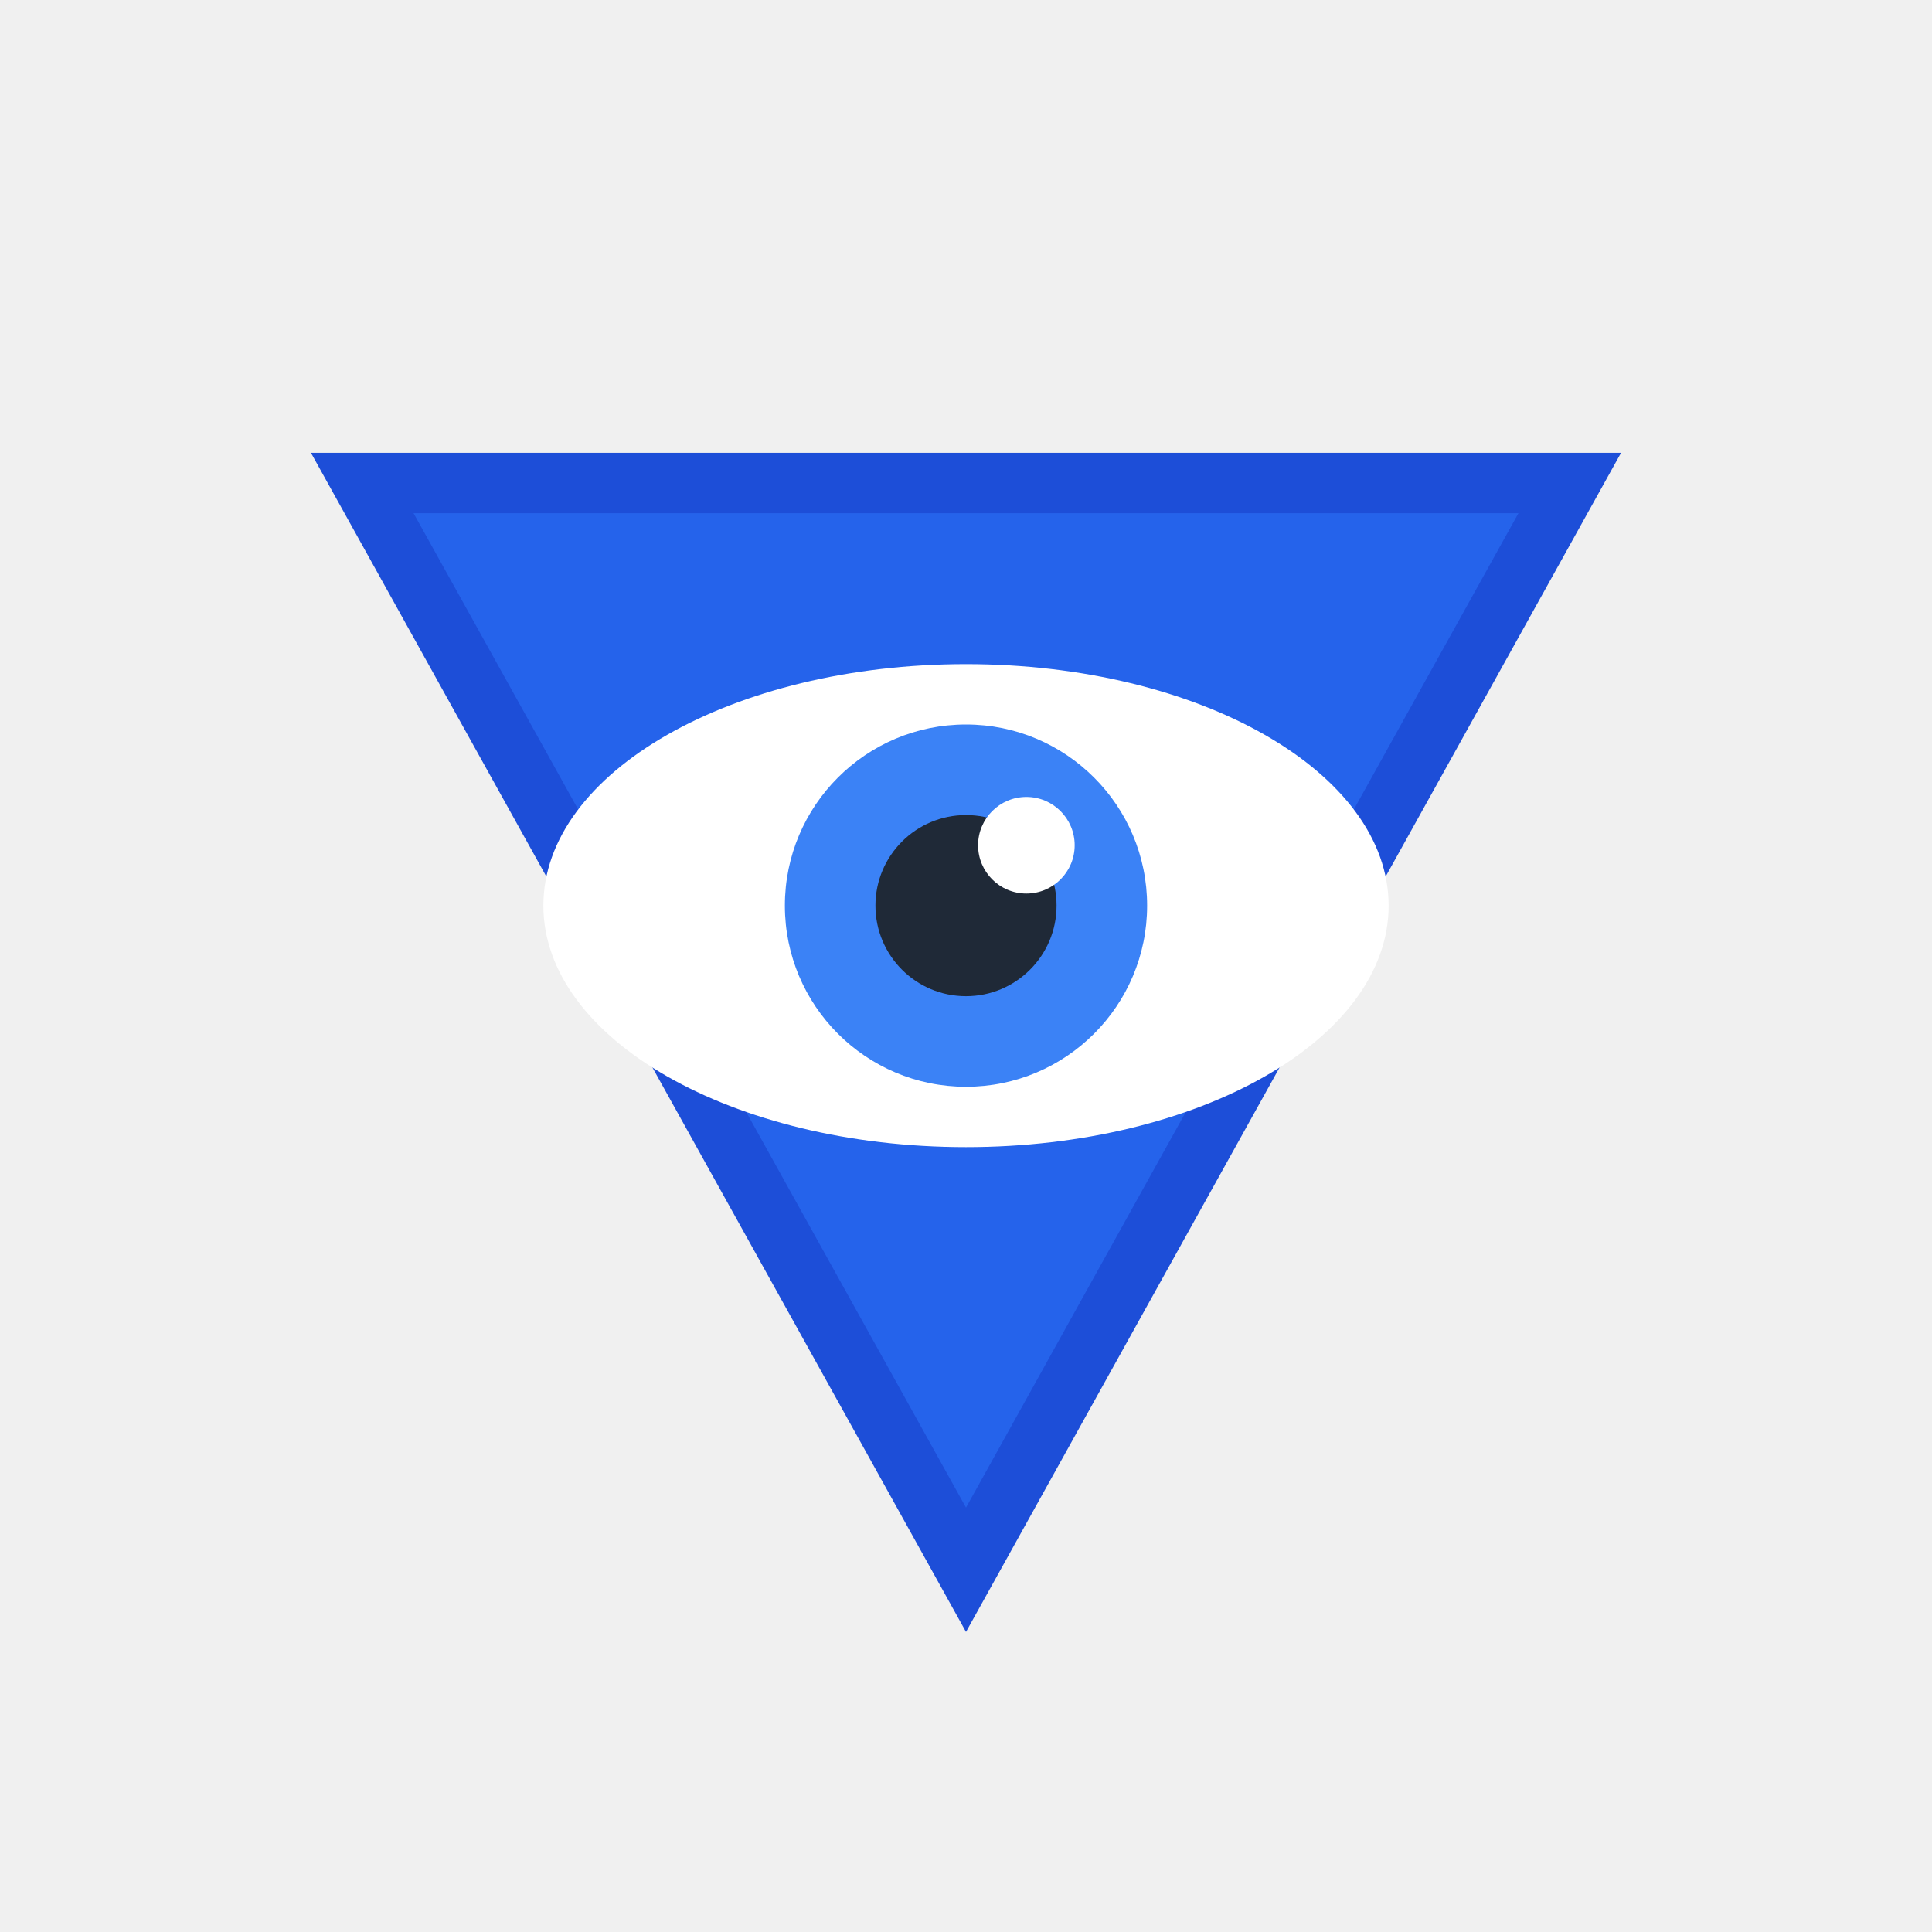
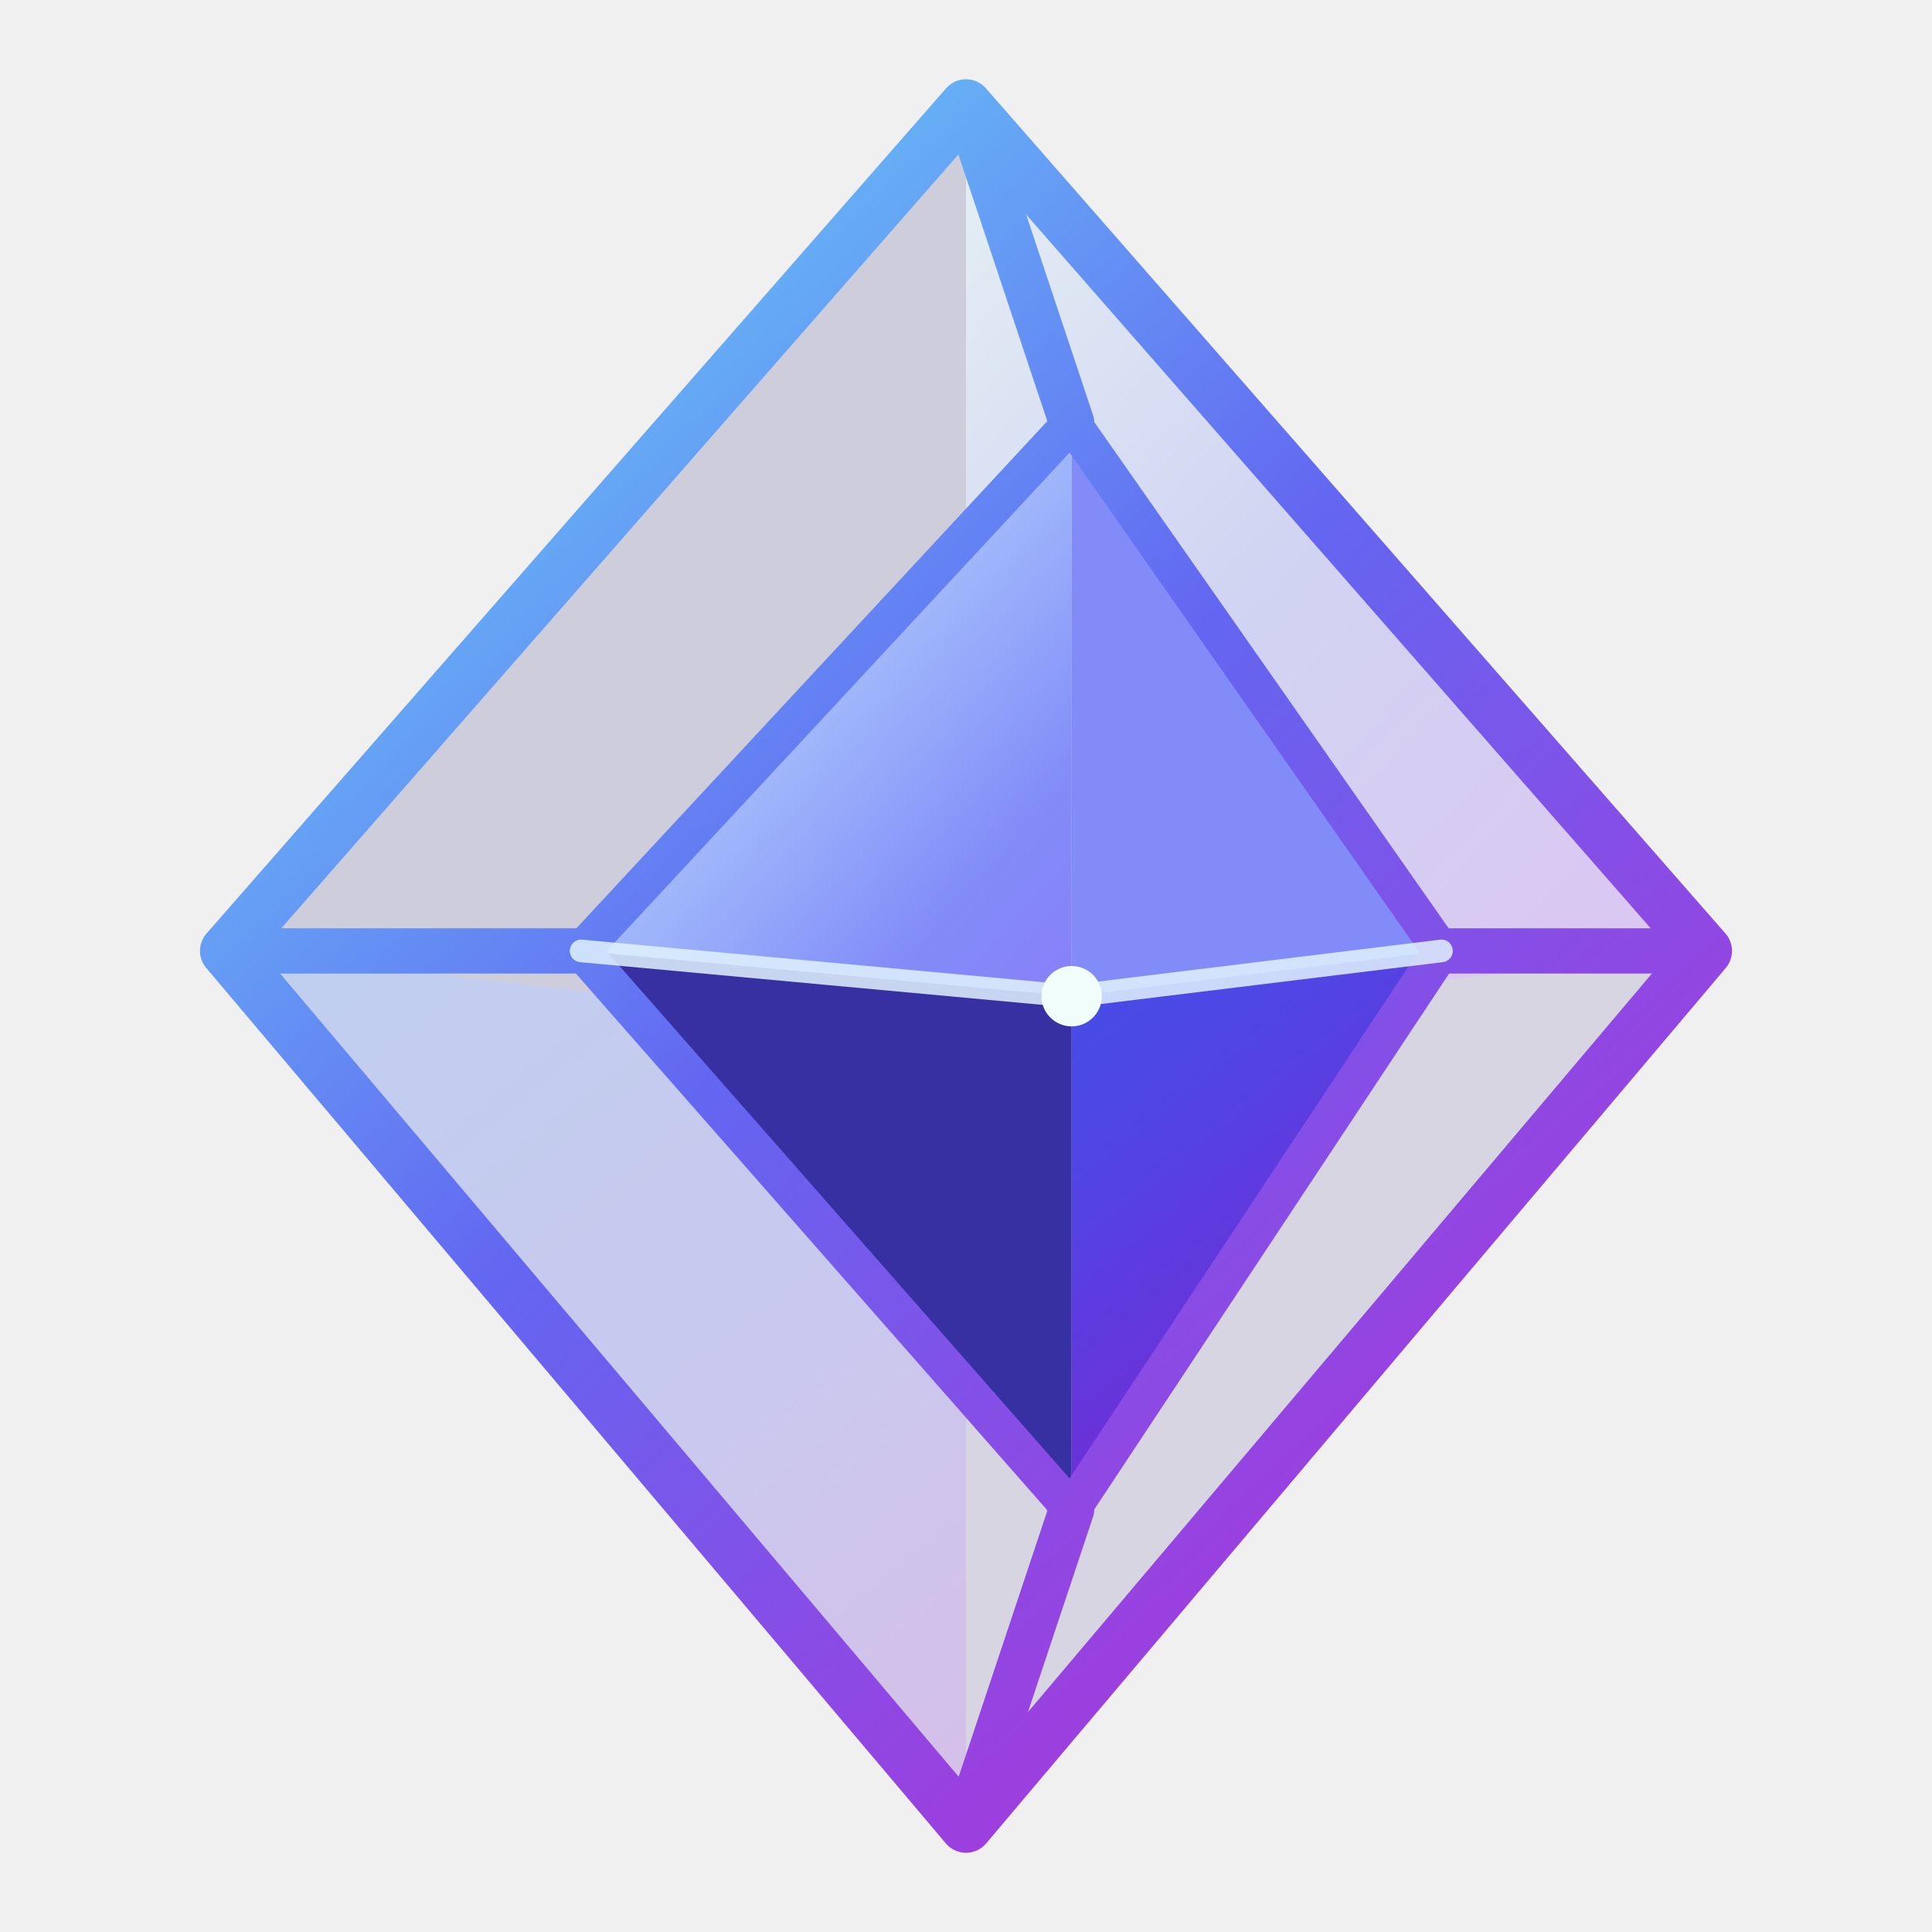
- <svg xmlns="http://www.w3.org/2000/svg" viewBox="0 0 32 32" width="32" height="32">
+ <svg xmlns="http://www.w3.org/2000/svg" viewBox="0 0 256 256">
  <defs>
-     <style>
-       .triangle { fill: #2563eb; stroke: #1d4ed8; stroke-width: 1; }
-       .eye-bg { fill: #ffffff; }
-       .pupil { fill: #1f2937; }
-       .iris { fill: #3b82f6; }
-       .highlight { fill: #ffffff; }
-     </style>
+     <linearGradient id="edge" x1="26" y1="22" x2="226" y2="238" gradientUnits="userSpaceOnUse">
+       <stop offset="0" stop-color="#67e8f9" />
+       <stop offset=".46" stop-color="#6366f1" />
+       <stop offset="1" stop-color="#c026d3" />
+     </linearGradient>
+     <linearGradient id="light" x1="72" y1="66" x2="190" y2="174" gradientUnits="userSpaceOnUse">
+       <stop offset="0" stop-color="#cffafe" />
+       <stop offset=".48" stop-color="#818cf8" />
+       <stop offset="1" stop-color="#a855f7" />
+     </linearGradient>
+     <linearGradient id="dark" x1="90" y1="92" x2="176" y2="201" gradientUnits="userSpaceOnUse">
+       <stop offset="0" stop-color="#2563eb" />
+       <stop offset=".58" stop-color="#4f46e5" />
+       <stop offset="1" stop-color="#7e22ce" />
+     </linearGradient>
  </defs>
-   <polygon class="triangle" points="16,26 6,8 26,8" />
-   <ellipse class="eye-bg" cx="16" cy="15" rx="7" ry="4" />
-   <circle class="iris" cx="16" cy="15" r="3" />
-   <circle class="pupil" cx="16" cy="15" r="1.5" />
-   <circle class="highlight" cx="17" cy="14" r="0.8" />
+   <path d="M128 14 30 126 128 137Z" fill="#312e81" opacity=".18" />
+   <path d="M128 14 226 126 128 137Z" fill="url(#light)" opacity=".28" />
+   <path d="m30 126 98 116v-105Z" fill="url(#dark)" opacity=".24" />
+   <path d="m226 126-98 116V137Z" fill="#312e81" opacity=".14" />
+   <path d="M128 14 226 126 128 242 30 126Z" fill="none" stroke="url(#edge)" stroke-width="7" stroke-linejoin="round" />
+   <path d="M128 14 142 56M226 126h-35M128 242l14-42M30 126h47M128 137l14-5" fill="none" stroke="url(#edge)" stroke-width="6" stroke-linecap="round" />
+   <path d="m142 56-65 70 65 6Z" fill="url(#light)" />
+   <path d="m142 56 49 70-49 6Z" fill="#818cf8" />
+   <path d="m77 126 65 74v-68Z" fill="#3730a3" />
+   <path d="m191 126-49 74v-68Z" fill="url(#dark)" />
+   <path d="m142 56 49 70-49 74-65-74Z" fill="none" stroke="url(#edge)" stroke-width="5" stroke-linejoin="round" />
+   <path d="M77 126l65 6 49-6" fill="none" stroke="#e0f2fe" stroke-width="3" stroke-linecap="round" opacity=".85" />
+   <circle cx="142" cy="132" r="4" fill="#f0fdfa" />
</svg>
